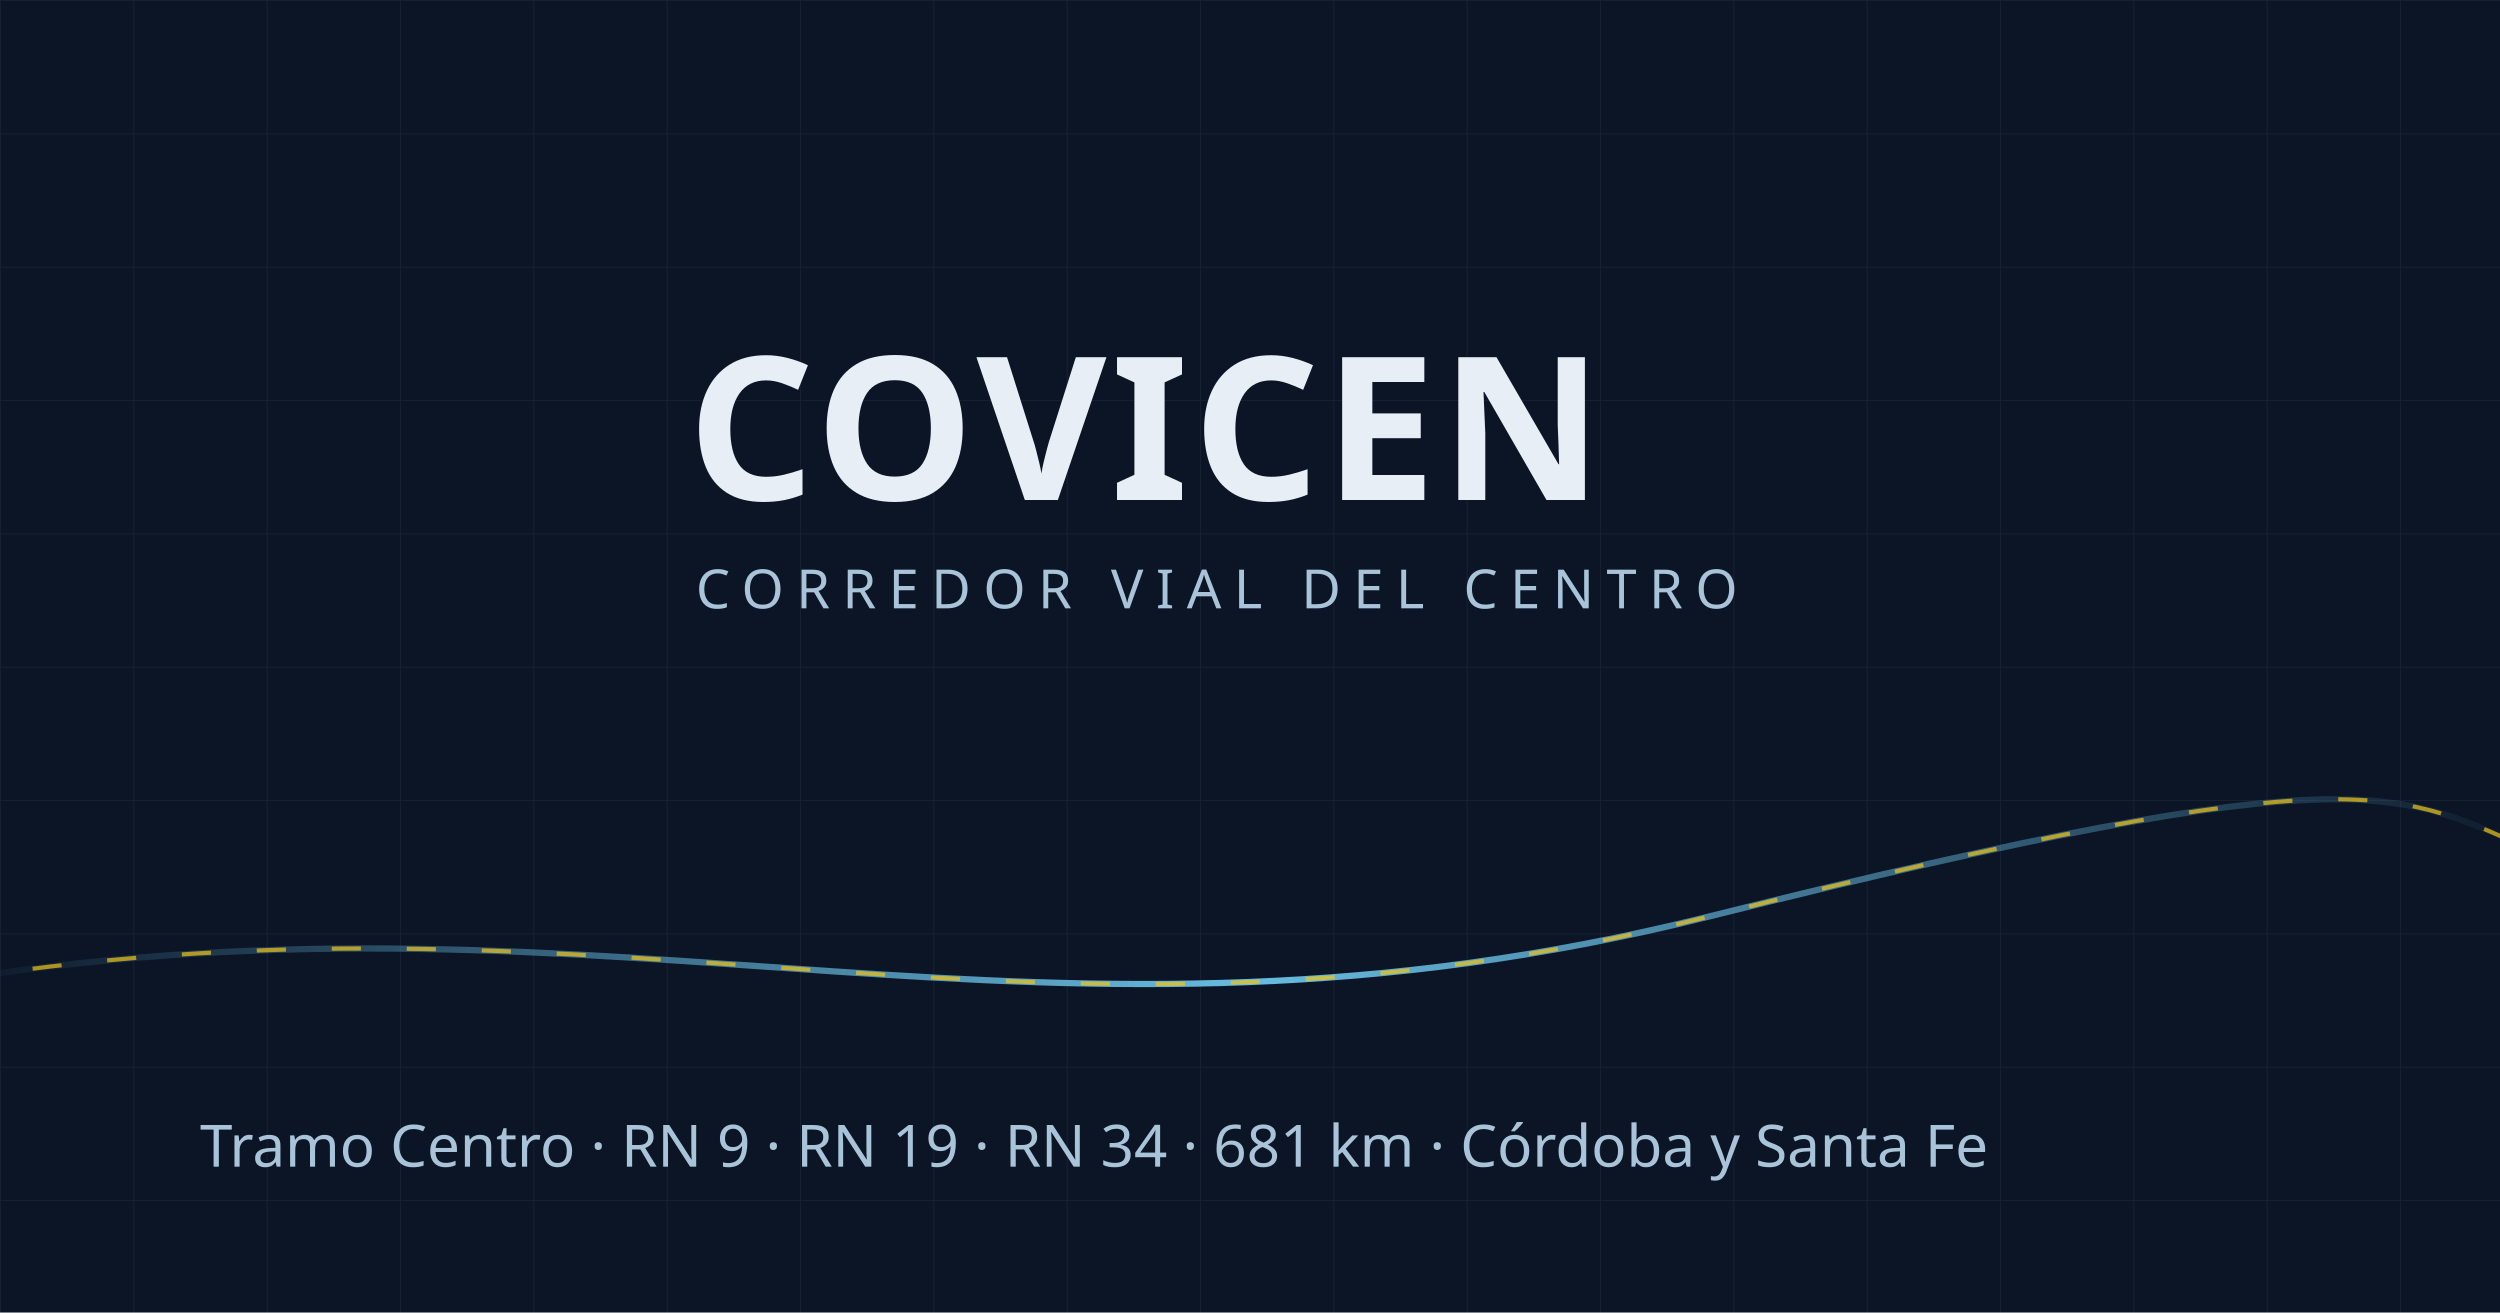
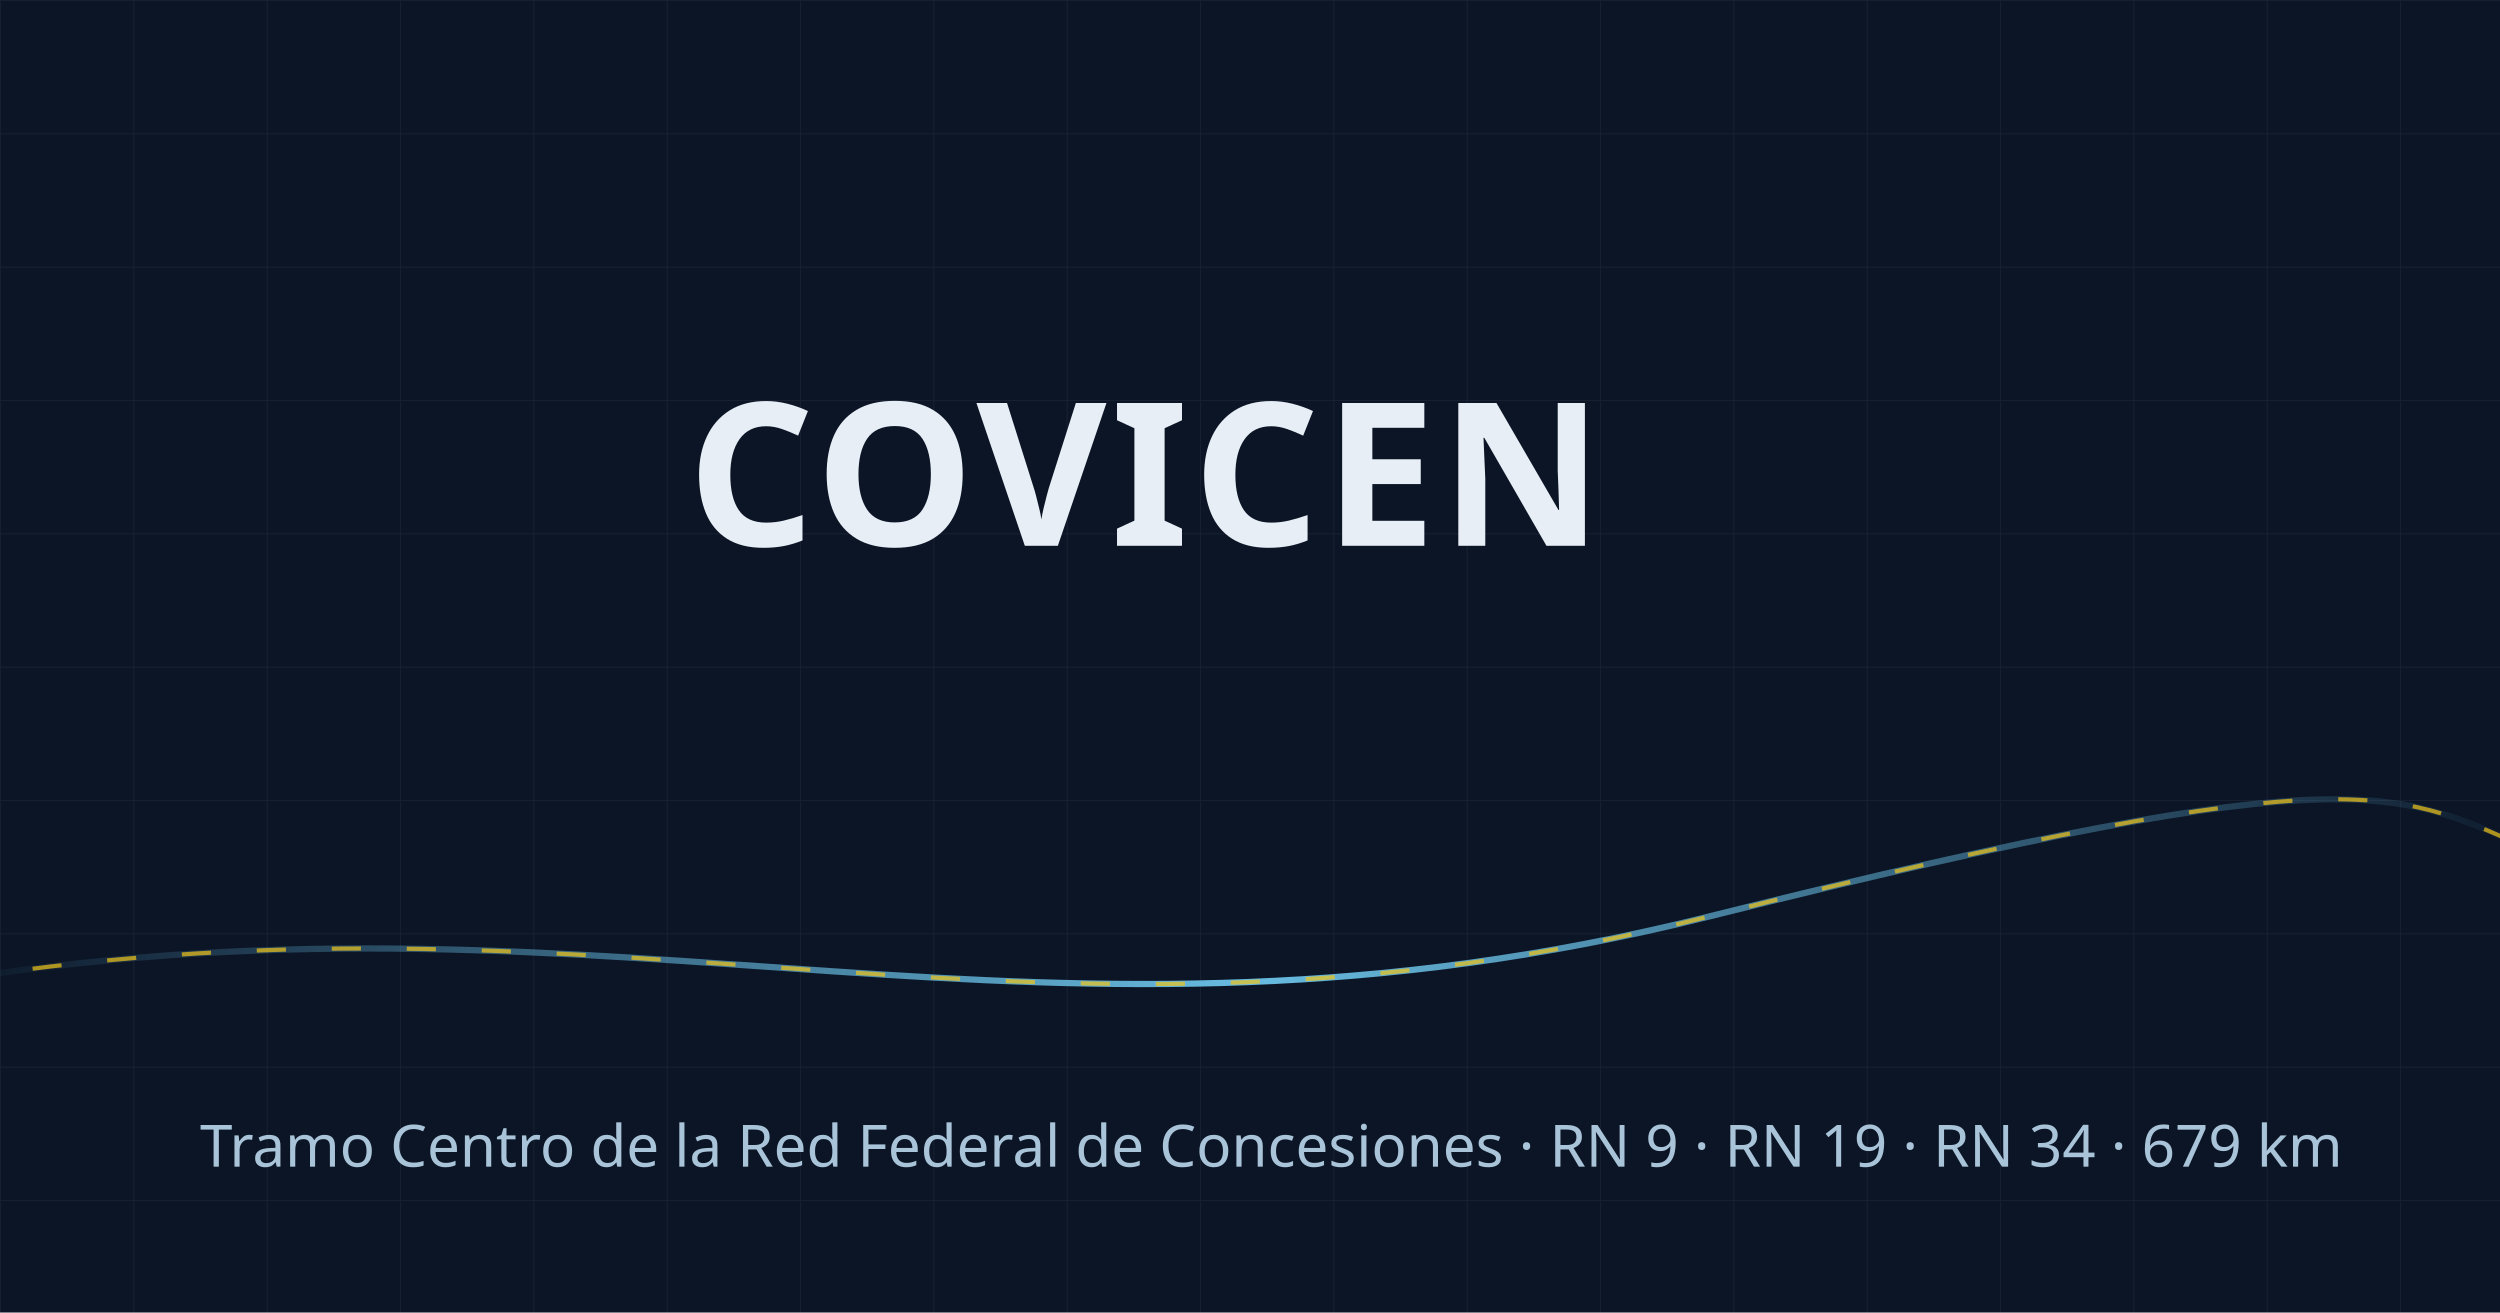
<svg xmlns="http://www.w3.org/2000/svg" width="1200" height="630" viewBox="0 0 1200 630">
  <defs>
    <linearGradient id="g" gradientUnits="userSpaceOnUse" x1="139" y1="139" x2="885" y2="885">
      <stop offset="0" stop-color="#68BCE1" />
      <stop offset=".4" stop-color="#4A92BA" />
      <stop offset=".75" stop-color="#2C688F" />
      <stop offset="1" stop-color="#1E4870" />
    </linearGradient>
    <pattern id="plano" width="64" height="64" patternUnits="userSpaceOnUse">
      <path d="M64 0H0V64" fill="none" stroke="#ffffff" stroke-opacity=".05" />
    </pattern>
    <linearGradient id="hilo" x1="0" y1="0" x2="1" y2="0">
      <stop offset="0" stop-color="#68BCE1" stop-opacity="0" />
      <stop offset=".5" stop-color="#68BCE1" />
      <stop offset="1" stop-color="#68BCE1" stop-opacity="0" />
    </linearGradient>
  </defs>
  <rect width="1200" height="630" fill="#0B1526" />
  <rect width="1200" height="630" fill="url(#plano)" />
  <path d="M-20 470 C 300 420, 500 520, 820 440 S 1150 380, 1220 410" fill="none" stroke="url(#hilo)" stroke-width="3" />
  <path d="M-20 470 C 300 420, 500 520, 820 440 S 1150 380, 1220 410" fill="none" stroke="#F0C419" stroke-width="2" stroke-dasharray="14 22" opacity=".7" />
  <g transform="translate(96 150) scale(0.24)">ISOTIPO</g>
-   <text x="330" y="240" font-family="Archivo" font-weight="800" font-size="96" fill="#E8EEF5" letter-spacing="2">COVICEN</text>
-   <text x="334" y="292" font-family="Archivo" font-weight="400" font-size="26" fill="#A9C4D8" letter-spacing="6">CORREDOR VIAL DEL CENTRO</text>
-   <text x="96" y="560" font-family="Archivo" font-weight="400" font-size="28" fill="#A9C4D8">Tramo Centro · RN 9 · RN 19 · RN 34 · 681 km · Córdoba y Santa Fe</text>
+   <text x="330" y="262" font-family="Archivo" font-weight="800" font-size="96" fill="#E8EEF5" letter-spacing="2">COVICEN</text>
+   <text x="96" y="560" font-family="Archivo" font-weight="400" font-size="28" fill="#A9C4D8">Tramo Centro de la Red Federal de Concesiones · RN 9 · RN 19 · RN 34 · 679 km</text>
</svg>
